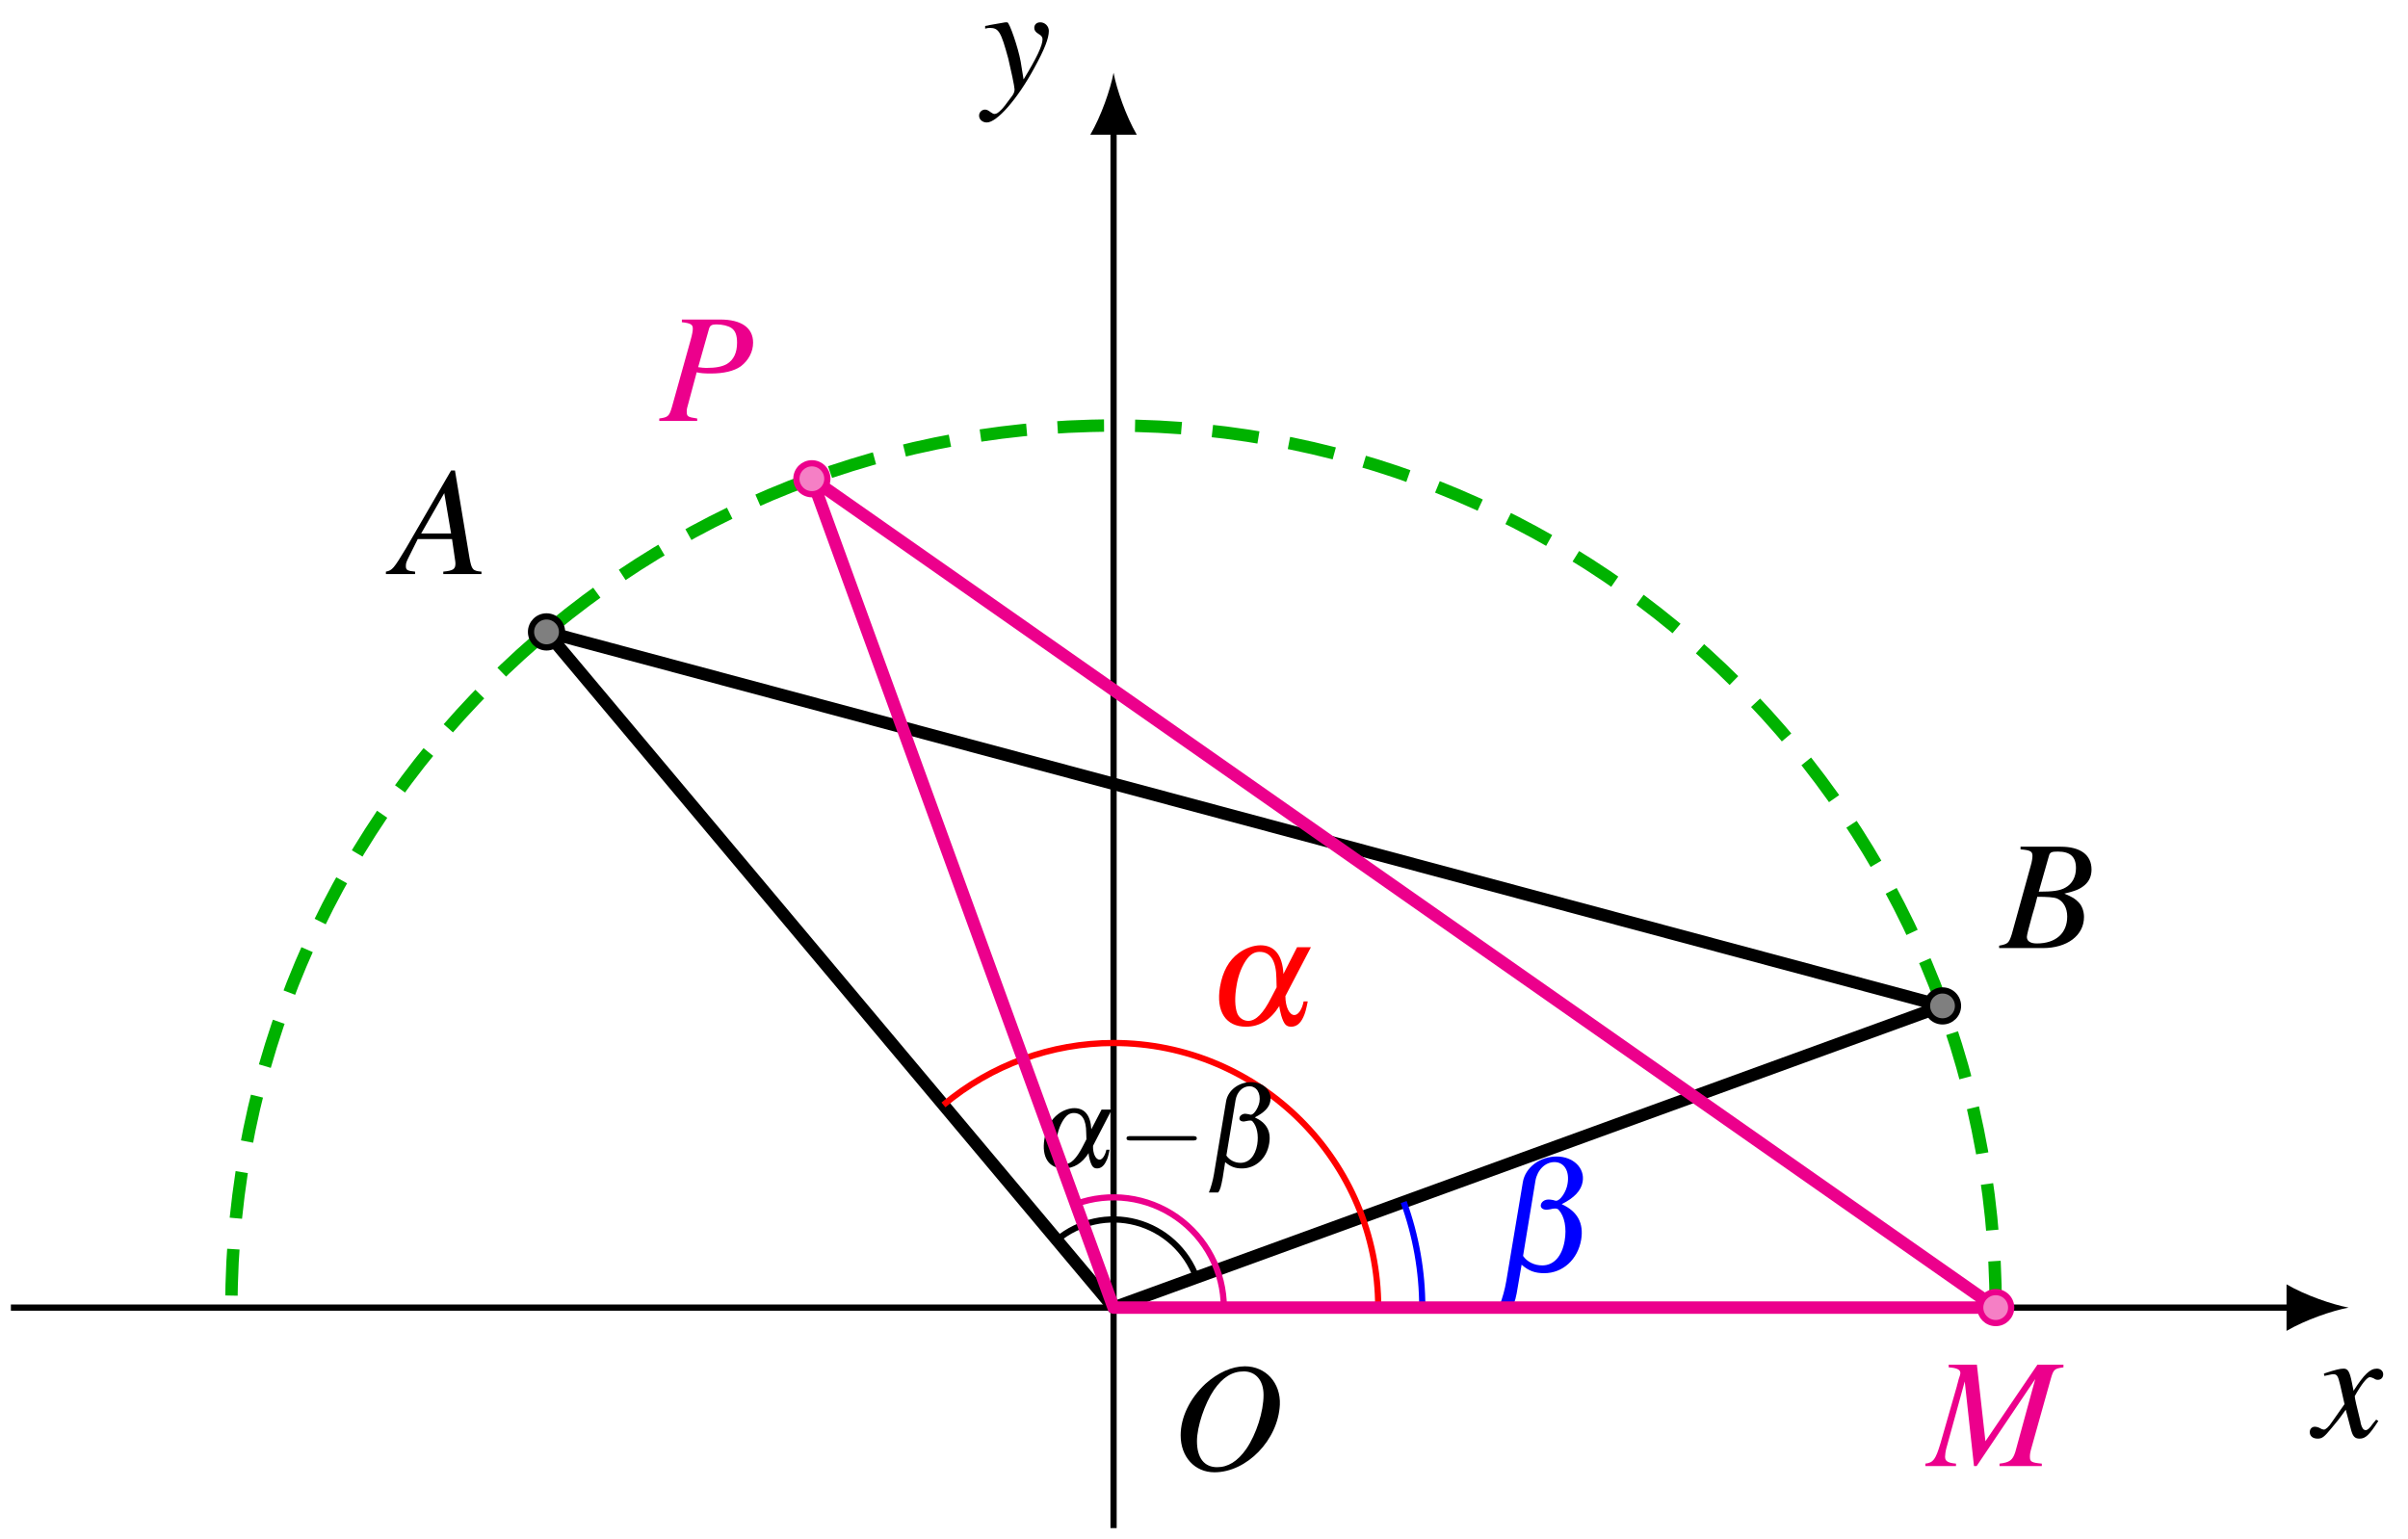
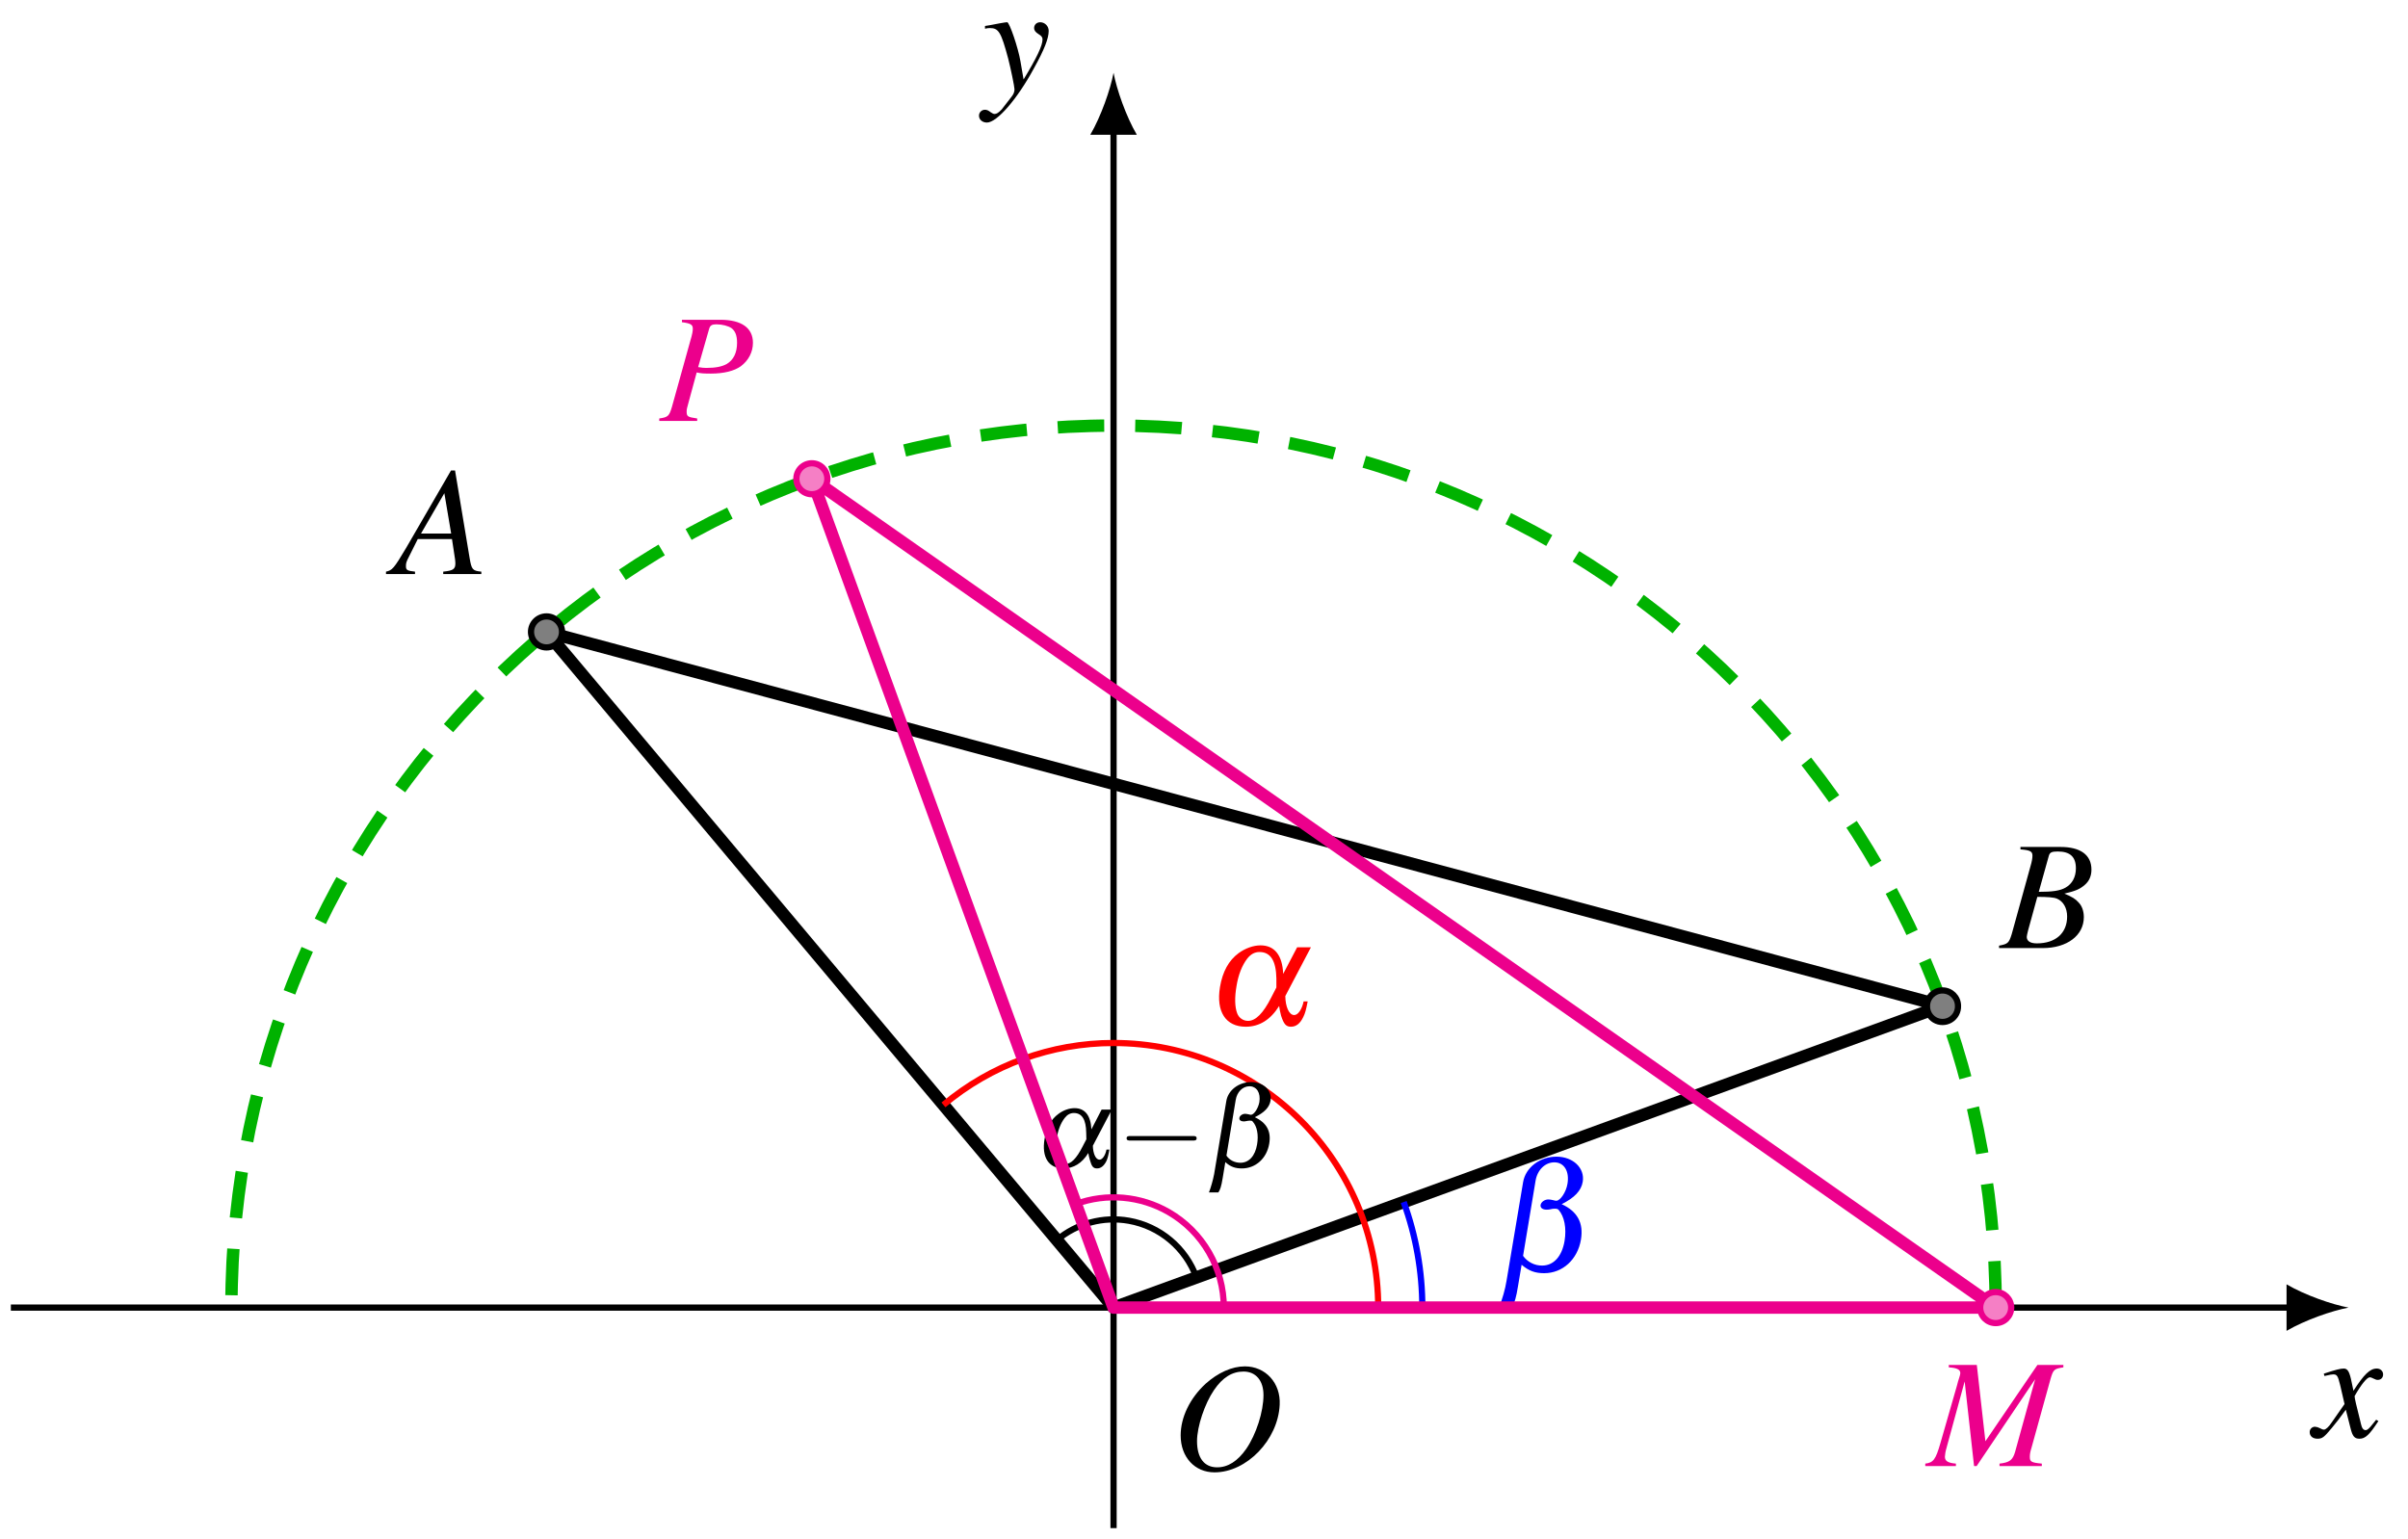
- <svg xmlns="http://www.w3.org/2000/svg" xmlns:xlink="http://www.w3.org/1999/xlink" width="206.341" height="131.892" viewBox="0 0 154.756 98.919">
+ <svg xmlns="http://www.w3.org/2000/svg" xmlns:xlink="http://www.w3.org/1999/xlink" width="309.512" height="197.838" viewBox="0 0 232.134 148.379">
  <defs>
-     <path id="a" d="M4-1.11c-.078.094-.125.157-.219.266-.219.313-.344.407-.453.407-.14 0-.234-.125-.312-.407-.016-.078-.032-.14-.032-.172-.25-1.015-.359-1.468-.359-1.609.438-.781.797-1.219.969-1.219.062 0 .14.031.25.078.11.079.187.094.265.094.204 0 .344-.14.344-.36 0-.202-.172-.359-.406-.359-.438 0-.813.36-1.5 1.422l-.11-.547c-.14-.687-.25-.875-.53-.875-.22 0-.548.079-1.157.282l-.11.046.032.141c.39-.078.469-.11.562-.11.25 0 .313.095.454.688l.28 1.235-.812 1.156C.953-.641.75-.47.641-.47a.55.55 0 0 1-.25-.094.76.76 0 0 0-.328-.093c-.188 0-.329.14-.329.344 0 .265.204.421.5.421s.422-.093.922-.703c.266-.312.485-.578.89-1.156L2.36-.562c.125.515.25.671.579.671.374 0 .624-.234 1.203-1.14Zm0 0" />
-     <path id="c" d="M.156-3.984c.125-.032.188-.047.297-.047.578 0 .719.25 1.188 1.968.156.641.406 1.813.406 1.985 0 .156-.063.312-.219.5-.297.406-.5.672-.61.781C1 1.422.892 1.5.75 1.5c-.047 0-.125-.031-.234-.11-.141-.109-.25-.171-.36-.171a.387.387 0 0 0-.39.39c0 .25.218.438.5.438.64 0 1.953-1.485 3.03-3.469.673-1.219.954-1.937.954-2.422a.554.554 0 0 0-.547-.547c-.234 0-.39.141-.39.36 0 .156.078.265.28.39.188.11.25.204.25.344 0 .39-.359 1.172-1.218 2.578l-.187-1.156c-.157-.875-.72-2.516-.86-2.516h-.125l-.984.172a2 2 0 0 1-.313.063Zm0 0" />
-     <path id="i" d="M8.703-6.516H7.031L3.688-1.594 3.14-6.516H1.328v.172c.5.032.75.14.75.36 0 .078-.047.234-.11.406a3 3 0 0 0-.077.297.3.3 0 0 0-.032.125L.797-1.453C.484-.422.344-.22-.172-.156V0h1.969v-.156c-.516-.047-.703-.156-.703-.438 0-.11.031-.36.078-.531l1.187-4.312L2.953 0h.172l3.766-5.594L5.609-.906c-.171.531-.359.672-1.015.75V0h2.718v-.156c-.671-.063-.765-.125-.765-.438 0-.156.016-.297.11-.61L7.89-5.608c.172-.594.218-.657.812-.735Zm0 0" />
-     <path id="j" d="M1.453-6.344c.578.063.703.157.703.407 0 .14-.031.359-.156.796L.813-.89C.64-.297.563-.234 0-.156V0h2.438v-.156c-.626-.094-.672-.125-.672-.469 0-.11.015-.219.125-.578l.515-1.922c.25.063.516.078.922.078.813 0 1.485-.156 1.922-.469.484-.375.781-.921.781-1.515 0-.953-.75-1.485-2.11-1.485H1.454Zm1.75.407c.063-.204.188-.266.469-.266.39 0 .765.094.969.234.25.172.359.469.359.938 0 .656-.219 1.11-.656 1.375-.313.172-.703.25-1.328.25-.172 0-.25-.016-.516-.047Zm0 0" />
-     <path id="k" d="M5.625-.156c-.578-.047-.625-.14-.766-.86l-.937-5.64h-.25L.782-1.672C-.017-.344-.11-.234-.517-.156V0H1.36v-.156C.844-.203.766-.266.766-.516c0-.187.03-.265.203-.609L1.53-2.25h2.203l.188 1.297c.015.094.031.187.031.265 0 .375-.14.47-.781.532V0h2.453ZM1.75-2.61l1.484-2.594.438 2.594Zm0 0" />
-     <path id="l" d="M-.078 0h2.812c1.563 0 2.641-.812 2.641-2 0-.36-.125-.719-.344-.937-.203-.22-.39-.344-.922-.563.72-.172 1-.281 1.329-.562q.42-.375.421-.985c0-.937-.703-1.469-1.984-1.469H1.297v.172c.61.047.766.125.766.407 0 .14-.032.39-.11.64L.734-.89c-.187.579-.25.625-.812.735Zm2.453-3.297c.64 0 1.063.031 1.266.11.406.171.656.609.656 1.156 0 1.078-.734 1.734-1.953 1.734-.422 0-.64-.156-.64-.422 0-.125.124-.593.343-1.39.14-.453.203-.688.328-1.188m.75-2.64c.063-.22.172-.266.563-.266.796 0 1.171.328 1.171 1.062 0 .579-.25 1.016-.671 1.25-.344.204-.813.266-1.72.266Zm0 0" />
-     <path id="m" d="M4.719-6.64c-.828 0-1.735.406-2.532 1.124-1 .938-1.593 2.141-1.593 3.313C.594-.813 1.5.172 2.766.172c2.078 0 4.093-2.078 4.203-4.344.062-1.406-.907-2.469-2.25-2.469m-.078.327c.78 0 1.28.579 1.28 1.516 0 1.078-.468 2.531-1.109 3.469C4.25-.531 3.641-.156 2.938-.156c-.828 0-1.296-.594-1.296-1.672 0-.938.5-2.422 1.093-3.297.563-.812 1.172-1.187 1.907-1.187m0 0" />
-     <path id="d" d="M.672.625a8.4 8.4 0 0 1-.438 1.594h.813c.187-.235.25-.5.375-1.281l.234-1.36c.453.406.875.547 1.453.547 1.188 0 2.157-.875 2.375-2.156.172-1.063-.234-1.813-1.25-2.281.813-.407 1.25-.875 1.344-1.438.156-.89-.61-1.625-1.672-1.625-1.078 0-2.015.703-2.172 1.656Zm1.875-6.453c.125-.688.625-1.188 1.219-1.188.625 0 .984.579.843 1.391-.078.516-.468 1.094-.734 1.094-.031 0-.047 0-.203-.047-.14-.031-.219-.031-.297-.031-.25 0-.453.156-.484.343-.032.188.125.313.375.313.062 0 .109-.016.234-.031.11-.032.219-.047.297-.047.125 0 .187.031.234.078.39.422.532 1.187.39 2-.171 1-.702 1.578-1.437 1.578-.5 0-.968-.219-1.234-.61Zm0 0" />
-     <path id="e" d="M5.766-4.984 4.89-3.266c-.063-1.203-.563-1.843-1.47-1.843-.452 0-.983.187-1.405.5C1.375-4.141.984-3.422.813-2.437.547-.844 1.188.124 2.484.124c.875 0 1.579-.437 2.141-1.328.016.187.063.36.125.61.172.562.313.718.64.718.329 0 .594-.203.782-.625.11-.234.172-.453.281-1h-.266c-.093.5-.343.875-.593.875-.328 0-.578-.531-.578-1.219l1.64-3.14ZM4.453-2.406l-.344.656c-.515 1.016-.984 1.5-1.484 1.5a.77.77 0 0 1-.703-.484c-.156-.407-.172-1.047-.047-1.766.11-.703.36-1.312.688-1.75.234-.297.484-.437.796-.437.704 0 1.063.578 1.079 1.703Zm0 0" />
-     <path id="f" d="m4.266-3.687-.657 1.265c-.046-.89-.421-1.36-1.093-1.36-.328 0-.72.141-1.032.376-.453.344-.765.875-.89 1.61C.406-.626.875.093 1.828.093c.656 0 1.188-.328 1.61-.985 0 .141.03.266.078.454.125.421.234.53.468.53s.438-.155.579-.468c.093-.156.14-.328.218-.734h-.203c-.078.375-.266.64-.437.64-.25 0-.438-.39-.422-.89l1.203-2.328Zm-.97 1.906-.25.484c-.39.75-.75 1.11-1.108 1.11-.235 0-.422-.141-.516-.36-.11-.297-.125-.765-.031-1.297.078-.531.265-.984.515-1.312.157-.203.344-.313.578-.313.516 0 .797.422.797 1.266Zm0 0" />
-     <path id="h" d="M.5.453C.438.843.297 1.36.172 1.641h.594c.14-.172.187-.375.297-.953l.156-1c.343.296.656.406 1.078.406.875 0 1.594-.64 1.75-1.594.14-.797-.172-1.344-.922-1.687.61-.313.938-.641 1-1.063.11-.656-.453-1.203-1.25-1.203-.781 0-1.469.516-1.594 1.219Zm1.39-4.765c.094-.516.454-.875.891-.875.453 0 .735.437.64 1.015-.077.39-.358.813-.546.813-.016 0-.047 0-.156-.032-.11-.015-.156-.03-.219-.03-.172 0-.344.124-.36.265-.03.14.079.234.282.234.031 0 .078-.015.172-.031.078-.016.156-.031.219-.031.093 0 .14.015.171.062.282.313.391.875.297 1.469-.125.75-.531 1.187-1.078 1.187-.36 0-.703-.171-.906-.468Zm0 0" />
-     <path id="g" d="M4.86-1.703c.124 0 .265 0 .265-.14s-.14-.141-.266-.141H.875c-.125 0-.266 0-.266.14s.141.14.266.14Zm0 0" />
-     <clipPath id="b">
-       <path d="M71 8h1v90.918h-1Zm0 0" />
-     </clipPath>
+     <path id="a" d="M6-1.656a6 6 0 0 0-.328.406c-.344.438-.516.594-.688.594-.218 0-.359-.188-.453-.61-.031-.125-.047-.218-.062-.265-.375-1.5-.547-2.188-.547-2.407C4.578-5.093 5.125-5.75 5.39-5.75c.093 0 .203.047.359.125.188.094.281.125.406.125.313 0 .516-.219.516-.531s-.25-.563-.61-.563c-.656 0-1.218.547-2.25 2.14l-.171-.812c-.203-1.015-.375-1.328-.766-1.328-.328 0-.844.14-1.75.438l-.172.062.063.219c.562-.125.703-.156.843-.156.36 0 .454.125.672 1.031l.422 1.828-1.219 1.75c-.296.453-.593.719-.765.719-.094 0-.235-.047-.39-.14a1.2 1.2 0 0 0-.47-.141.51.51 0 0 0-.515.515c0 .39.297.64.75.64.469 0 .64-.14 1.39-1.046.407-.484.72-.89 1.344-1.75l.453 1.781c.188.766.375 1.016.86 1.016.562 0 .953-.36 1.828-1.703Zm0 0" />
+     <path id="b" d="M.219-5.969c.203-.047.297-.062.469-.062.843 0 1.078.375 1.765 2.937.25.969.61 2.719.61 2.969s-.094.484-.313.75c-.469.61-.766 1-.922 1.188-.312.328-.5.437-.687.437-.094 0-.203-.047-.36-.156-.234-.188-.39-.25-.562-.25a.567.567 0 0 0-.578.578c0 .375.328.656.765.656.953 0 2.907-2.234 4.516-5.203 1.016-1.828 1.437-2.906 1.437-3.64a.83.83 0 0 0-.812-.829c-.344 0-.594.235-.594.563 0 .218.125.39.422.578.281.172.39.297.39.516 0 .593-.546 1.75-1.827 3.859L3.64-2.812c-.22-1.313-1.063-3.782-1.282-3.782h-.062c-.016.016-.078.016-.125.016-.14.016-.672.11-1.469.266-.078.015-.265.046-.484.078Zm0 0" />
+     <path id="h" d="M13.047-9.75h-2.5L5.53-2.39l-.828-7.36H2v.234c.75.047 1.11.204 1.11.547 0 .125-.063.344-.157.625-.031.047-.062.219-.125.438-.015.047-.031.11-.047.172L1.187-2.187C.734-.625.517-.328-.266-.234V0h2.954v-.234c-.766-.063-1.063-.25-1.063-.657 0-.156.063-.546.14-.796l1.766-6.47L4.437 0h.25l5.641-8.375-1.937 7.016c-.235.797-.532 1.015-1.5 1.125V0h4.078v-.234C9.953-.328 9.813-.422 9.813-.875c0-.266.03-.453.171-.922l1.829-6.61c.265-.905.343-.968 1.234-1.109Zm0 0" />
+     <path id="i" d="M2.188-9.516c.843.11 1.046.235 1.046.625 0 .22-.046.532-.25 1.204L1.22-1.344C.953-.454.844-.359 0-.234V0h3.656v-.234C2.72-.375 2.641-.422 2.641-.922c0-.187.03-.328.187-.875l.781-2.875c.375.094.766.11 1.375.11 1.235 0 2.235-.25 2.875-.704.75-.562 1.172-1.375 1.172-2.265 0-1.438-1.11-2.219-3.14-2.219H2.188Zm2.625.625c.093-.312.265-.421.687-.421.578 0 1.14.156 1.453.359.375.281.547.719.547 1.422 0 .968-.344 1.656-1 2.047-.469.25-1.047.375-1.969.375-.265 0-.375-.016-.781-.079Zm0 0" />
+     <path id="j" d="M8.422-.234c-.844-.078-.938-.203-1.125-1.297L5.89-9.984H5.5L1.172-2.516C-.016-.516-.172-.359-.766-.234V0h2.797v-.234c-.765-.078-.875-.157-.875-.532 0-.28.032-.421.297-.921l.844-1.688h3.297l.297 1.953c.015.14.03.266.03.39 0 .563-.218.704-1.171.798V0h3.672ZM2.609-3.906l2.25-3.89.657 3.89Zm0 0" />
+     <path id="k" d="M-.125 0h4.219c2.343 0 3.953-1.219 3.953-2.984 0-.563-.172-1.078-.5-1.407-.297-.343-.594-.53-1.375-.859 1.062-.25 1.484-.422 1.969-.844.422-.36.64-.86.64-1.468 0-1.422-1.062-2.188-2.984-2.188h-3.86v.234c.938.079 1.157.188 1.157.61 0 .234-.063.594-.172.953l-1.828 6.61C.828-.485.719-.392-.125-.235Zm3.688-4.937c.968 0 1.593.046 1.89.171.61.25.984.907.984 1.72 0 1.608-1.109 2.593-2.921 2.593-.625 0-.97-.219-.97-.625 0-.172.188-.89.532-2.094.188-.672.281-1.015.485-1.765m1.109-3.954c.094-.328.266-.421.86-.421 1.187 0 1.75.515 1.75 1.624 0 .844-.36 1.5-1 1.86-.516.297-1.235.406-2.579.406Zm0 0" />
+     <path id="l" d="M7.078-9.953c-1.25 0-2.594.61-3.797 1.687-1.5 1.391-2.39 3.22-2.39 4.97C.89-1.204 2.25.265 4.156.265c3.11 0 6.125-3.141 6.282-6.516.109-2.094-1.36-3.703-3.36-3.703m-.125.5c1.172 0 1.922.86 1.922 2.265 0 1.61-.703 3.797-1.672 5.204C6.375-.812 5.453-.22 4.406-.22c-1.25 0-1.937-.922-1.937-2.531 0-1.406.75-3.625 1.64-4.922.829-1.219 1.75-1.781 2.844-1.781m0 0" />
+     <path id="c" d="M1.031.922C.906 1.719.61 2.75.36 3.312h1.235c.234-.343.36-.75.547-1.906l.343-2.031c.688.594 1.313.813 2.172.813 1.782 0 3.219-1.313 3.547-3.235.266-1.594-.328-2.719-1.86-3.422 1.235-.61 1.891-1.297 2.032-2.156.219-1.328-.937-2.422-2.531-2.422-1.61 0-2.985 1.047-3.219 2.469Zm2.797-9.64C4-9.767 4.75-10.5 5.641-10.5c.937 0 1.468.86 1.265 2.063-.125.796-.687 1.64-1.078 1.64-.047 0-.094 0-.328-.062a2 2 0 0 0-.437-.063c-.36 0-.704.25-.75.531s.203.454.578.454c.093 0 .172 0 .343-.032.172-.047.329-.062.438-.062.203 0 .297.031.375.11.562.64.781 1.765.578 3-.25 1.483-1.047 2.374-2.156 2.374a2.23 2.23 0 0 1-1.844-.937Zm0 0" />
+     <path id="d" d="M8.656-7.469 7.312-4.906c-.078-1.797-.828-2.75-2.187-2.75-.687 0-1.469.281-2.11.75-.953.703-1.546 1.781-1.796 3.265C.829-1.266 1.766.188 3.703.188c1.313 0 2.39-.672 3.219-2 .031.28.094.562.187.937.266.828.485 1.063.954 1.063.5 0 .89-.313 1.187-.938.172-.344.266-.672.422-1.5h-.39c-.157.75-.532 1.313-.907 1.313-.5 0-.844-.797-.86-1.829l2.47-4.703Zm-2 3.875-.5.969c-.765 1.516-1.5 2.25-2.234 2.25-.469 0-.89-.297-1.047-.734-.234-.61-.25-1.547-.062-2.625.171-1.078.53-1.985 1.03-2.641.345-.437.72-.64 1.188-.64 1.063 0 1.594.843 1.625 2.546Zm0 0" />
+     <path id="e" d="m6.406-5.531-.984 1.906c-.063-1.344-.625-2.047-1.625-2.047-.516 0-1.094.203-1.563.563-.703.515-1.14 1.312-1.328 2.406C.61-.938 1.296.14 2.734.14c.97 0 1.782-.5 2.391-1.485.031.219.078.422.156.688.172.625.328.797.688.797s.656-.235.89-.688c.125-.265.188-.5.297-1.125h-.281c-.11.563-.39.969-.672.969-.36 0-.625-.578-.64-1.344L7.39-5.53Zm-1.468 2.86-.375.718C3.984-.813 3.452-.281 2.906-.281a.85.85 0 0 1-.781-.531c-.156-.454-.187-1.157-.047-1.954.125-.796.39-1.468.766-1.953.25-.328.547-.484.89-.484.782 0 1.172.64 1.188 1.89Zm0 0" />
+     <path id="g" d="M.766.688c-.11.578-.328 1.343-.5 1.765h.906c.172-.25.281-.547.422-1.406l.25-1.516c.5.453.953.61 1.594.61 1.328 0 2.406-.97 2.64-2.391.203-1.187-.25-2.016-1.39-2.547.921-.453 1.406-.953 1.515-1.594.172-.984-.687-1.796-1.86-1.796-1.202 0-2.234.78-2.405 1.843Zm2.078-7.141c.125-.781.672-1.328 1.328-1.328.703 0 1.094.64.953 1.531-.11.594-.516 1.219-.812 1.219-.032 0-.063 0-.235-.047a2 2 0 0 0-.328-.047c-.266 0-.516.188-.547.39-.047.204.14.344.422.344.078 0 .125-.015.234-.03a2 2 0 0 1 .36-.048c.14 0 .218.016.265.094.422.453.579 1.297.422 2.203-.187 1.11-.781 1.766-1.61 1.766-.546 0-1.046-.25-1.343-.688Zm0 0" />
+     <path id="f" d="M7.297-2.547c.187 0 .375 0 .375-.219 0-.218-.188-.218-.375-.218H1.313c-.188 0-.391 0-.391.218 0 .22.203.22.39.22Zm0 0" />
  </defs>
-   <path fill="#fff" d="M0 0h154.758v98.918H0Zm0 0" />
-   <path fill="none" stroke="#000" stroke-miterlimit="10" stroke-width=".399" d="M.7 84.047h146.648" />
-   <path d="M150.938 84.047c-1.063-.2-2.79-.797-3.989-1.496v2.992c1.2-.7 2.926-1.297 3.988-1.496" />
-   <use xlink:href="#a" x="148.709" y="92.36" />
-   <g clip-path="url(#b)">
-     <path fill="none" stroke="#000" stroke-miterlimit="10" stroke-width=".399" d="M71.566 98.219V8.262" />
-   </g>
-   <path d="M71.566 4.676c-.199 1.062-.796 2.789-1.496 3.984h2.989c-.696-1.195-1.293-2.922-1.493-3.984" />
-   <use xlink:href="#c" x="63.157" y="5.825" />
-   <path fill="none" stroke="#00b200" stroke-dasharray="2.989 1.993" stroke-miterlimit="10" stroke-width=".797" d="M128.258 84.047c0-31.313-25.383-56.695-56.692-56.695-31.312 0-56.695 25.382-56.695 56.695" />
-   <path fill="none" stroke="#000" stroke-linecap="round" stroke-linejoin="round" stroke-miterlimit="10" stroke-width=".797" d="m71.566 84.047-36.441-43.43 89.715 24.04Zm0 0" />
-   <path fill="none" stroke="#00f" stroke-miterlimit="10" stroke-width=".399" d="M91.406 84.047c0-2.313-.406-4.613-1.195-6.785" />
-   <use xlink:href="#d" x="96.134" y="81.71" fill="#00f" />
-   <path fill="none" stroke="red" stroke-miterlimit="10" stroke-width=".399" d="M88.574 84.047c0-9.395-7.617-17.008-17.008-17.008-4 0-7.87 1.41-10.933 3.98" />
-   <use xlink:href="#e" x="77.593" y="65.868" fill="red" />
-   <path fill="none" stroke="#000" stroke-miterlimit="10" stroke-width=".399" d="M76.89 82.11a5.67 5.67 0 0 0-8.968-2.407" />
-   <use xlink:href="#f" x="66.527" y="75.008" />
-   <use xlink:href="#g" x="71.79" y="75.008" />
-   <use xlink:href="#h" x="77.519" y="75.008" />
-   <path fill="none" stroke="#ec008c" stroke-linecap="round" stroke-linejoin="round" stroke-miterlimit="10" stroke-width=".797" d="M71.566 84.047h56.692L52.176 30.773Zm0 0" />
-   <path fill="none" stroke="#ec008c" stroke-miterlimit="10" stroke-width=".399" d="M78.652 84.047a7.088 7.088 0 0 0-9.511-6.66" />
-   <path fill="#f57fc5" stroke="#ec008c" stroke-miterlimit="10" stroke-width=".399" d="M129.254 84.047a.995.995 0 1 0-1.99-.002.995.995 0 0 0 1.99.002ZM53.172 30.773a.995.995 0 1 0-1.99-.001.995.995 0 0 0 1.99.001Zm0 0" />
-   <path fill="#7f7f7f" stroke="#000" stroke-miterlimit="10" stroke-width=".399" d="M36.121 40.617a.995.995 0 1 0-1.994-.002.995.995 0 0 0 1.994.002ZM125.836 64.656a.995.995 0 1 0-1.99-.001.995.995 0 0 0 1.99.001Zm0 0" />
-   <use xlink:href="#i" x="123.91" y="94.231" fill="#ec008c" />
-   <use xlink:href="#j" x="42.369" y="27.054" fill="#ec008c" />
-   <use xlink:href="#k" x="25.318" y="36.898" />
-   <use xlink:href="#l" x="128.558" y="60.938" />
-   <use xlink:href="#m" x="75.284" y="94.46" />
+   <path fill="#fff" d="M0 0h232.133v148.379H0Zm0 0" />
+   <path fill="none" stroke="#000" stroke-miterlimit="10" stroke-width=".599" d="M1.047 126.07h219.976" />
+   <path d="M226.402 126.07c-1.593-.297-4.183-1.195-5.976-2.242v4.484c1.793-1.046 4.383-1.94 5.976-2.242" />
+   <use xlink:href="#a" x="223.064" y="138.54" />
+   <path fill="none" stroke="#000" stroke-miterlimit="10" stroke-width=".599" d="M107.348 147.332V12.395" />
+   <path d="M107.348 7.016c-.301 1.593-1.196 4.183-2.243 5.976h4.485c-1.047-1.793-1.945-4.383-2.242-5.976" />
+   <use xlink:href="#b" x="94.736" y="8.738" />
+   <path fill="none" stroke="#00b200" stroke-dasharray="4.483 2.989" stroke-miterlimit="10" stroke-width="1.196" d="M192.387 126.07c0-46.968-38.07-85.039-85.04-85.039-46.968 0-85.038 38.07-85.038 85.04" />
+   <path fill="none" stroke="#000" stroke-linecap="round" stroke-linejoin="round" stroke-miterlimit="10" stroke-width="1.196" d="M107.348 126.07 52.684 60.926l134.574 36.058Zm0 0" />
+   <path fill="none" stroke="#00f" stroke-miterlimit="10" stroke-width=".599" d="M137.113 126.07c0-3.468-.61-6.918-1.797-10.18" />
+   <use xlink:href="#c" x="144.201" y="122.565" fill="#00f" />
+   <path fill="none" stroke="red" stroke-miterlimit="10" stroke-width=".599" d="M132.86 126.07c0-14.09-11.423-25.511-25.512-25.511a25.5 25.5 0 0 0-16.399 5.968" />
+   <use xlink:href="#d" x="116.389" y="98.802" fill="red" />
+   <path fill="none" stroke="#000" stroke-miterlimit="10" stroke-width=".599" d="M115.34 123.164a8.51 8.51 0 0 0-6.516-5.469 8.5 8.5 0 0 0-6.941 1.864" />
+   <use xlink:href="#e" x="99.79" y="112.512" />
+   <use xlink:href="#f" x="107.685" y="112.512" />
+   <use xlink:href="#g" x="116.278" y="112.512" />
+   <path fill="none" stroke="#ec008c" stroke-linecap="round" stroke-linejoin="round" stroke-miterlimit="10" stroke-width="1.196" d="M107.348 126.07h85.039L78.262 46.16Zm0 0" />
+   <path fill="none" stroke="#ec008c" stroke-miterlimit="10" stroke-width=".599" d="M117.977 126.07c0-3.797-2.028-7.308-5.313-9.207a10.64 10.64 0 0 0-8.953-.781" />
+   <path fill="#f57fc5" stroke="#ec008c" stroke-miterlimit="10" stroke-width=".599" d="M193.883 126.07c0-.824-.668-1.496-1.496-1.496a1.495 1.495 0 1 0 1.496 1.496ZM79.758 46.16a1.493 1.493 0 1 0-2.988 0c0 .824.668 1.492 1.492 1.492s1.496-.668 1.496-1.492Zm0 0" />
+   <path fill="#7f7f7f" stroke="#000" stroke-miterlimit="10" stroke-width=".599" d="M54.18 60.926c0-.824-.668-1.496-1.496-1.496a1.495 1.495 0 1 0 1.496 1.496ZM188.754 96.984c0-.824-.668-1.492-1.496-1.492-.824 0-1.492.668-1.492 1.492a1.495 1.495 0 1 0 2.988 0Zm0 0" />
+   <use xlink:href="#h" x="185.865" y="141.346" fill="#ec008c" />
+   <use xlink:href="#i" x="63.553" y="40.581" fill="#ec008c" />
+   <use xlink:href="#j" x="37.977" y="55.347" />
+   <use xlink:href="#k" x="192.837" y="91.407" />
+   <use xlink:href="#l" x="112.926" y="141.69" />
</svg>
